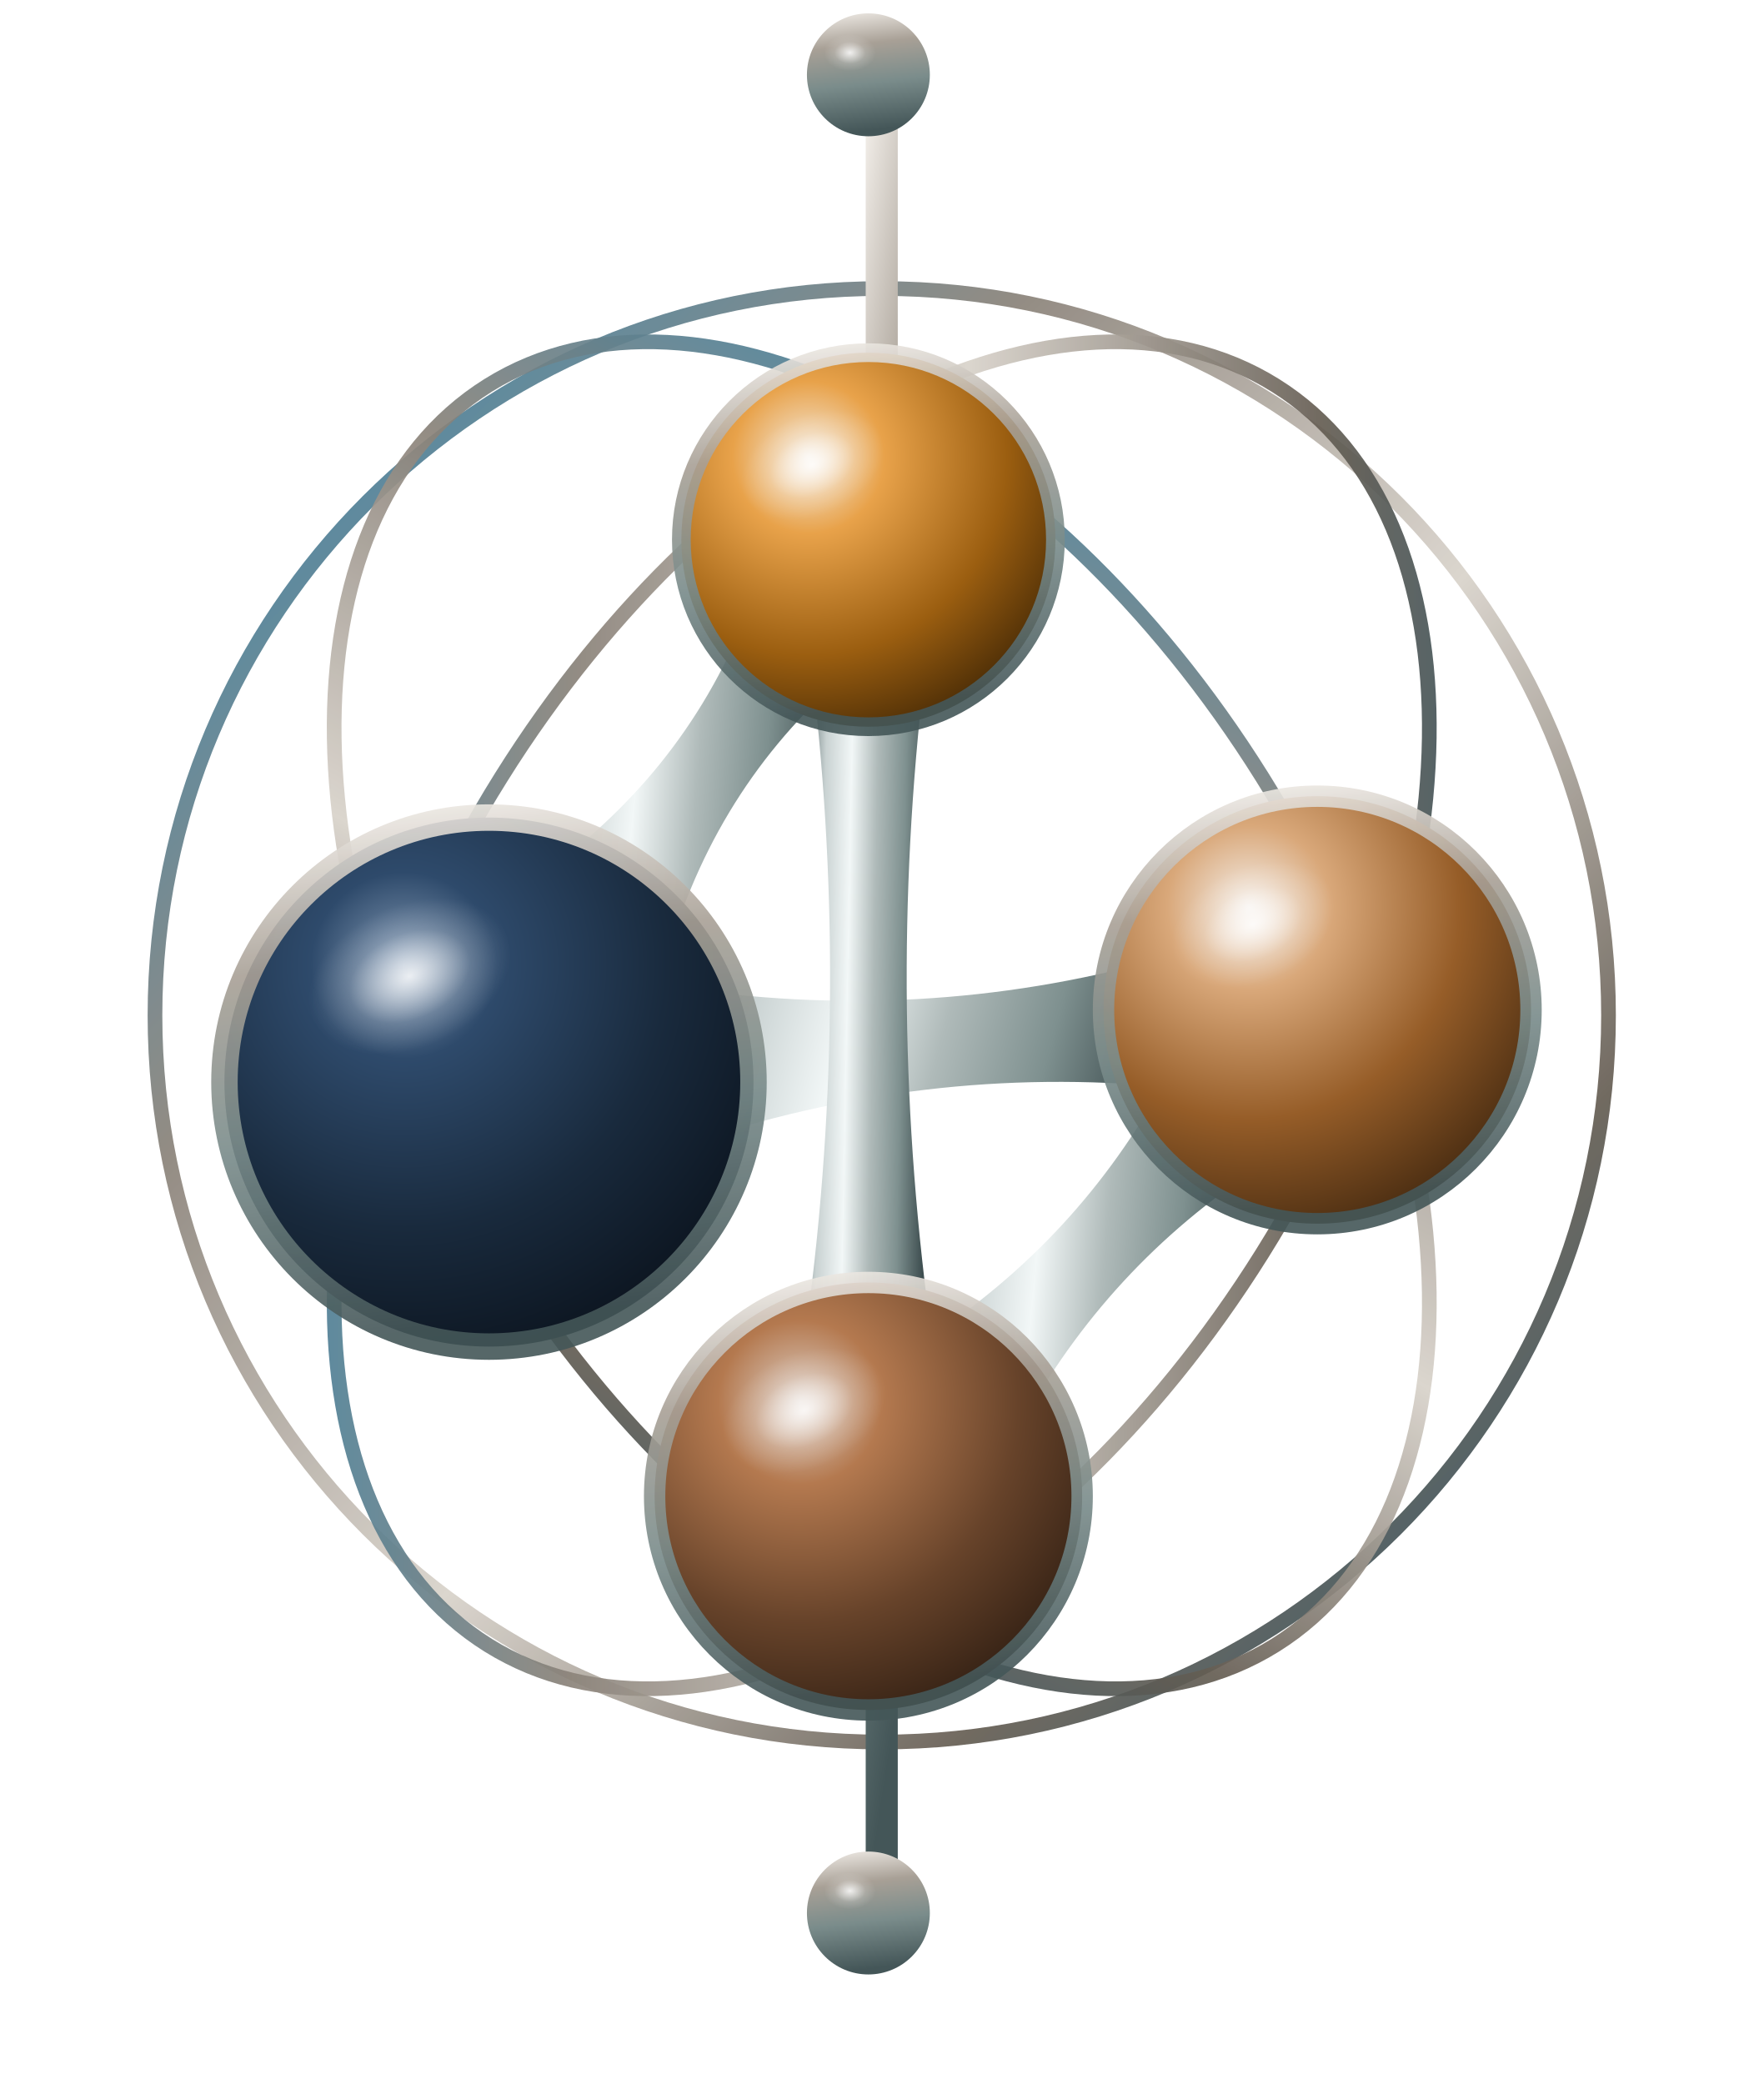
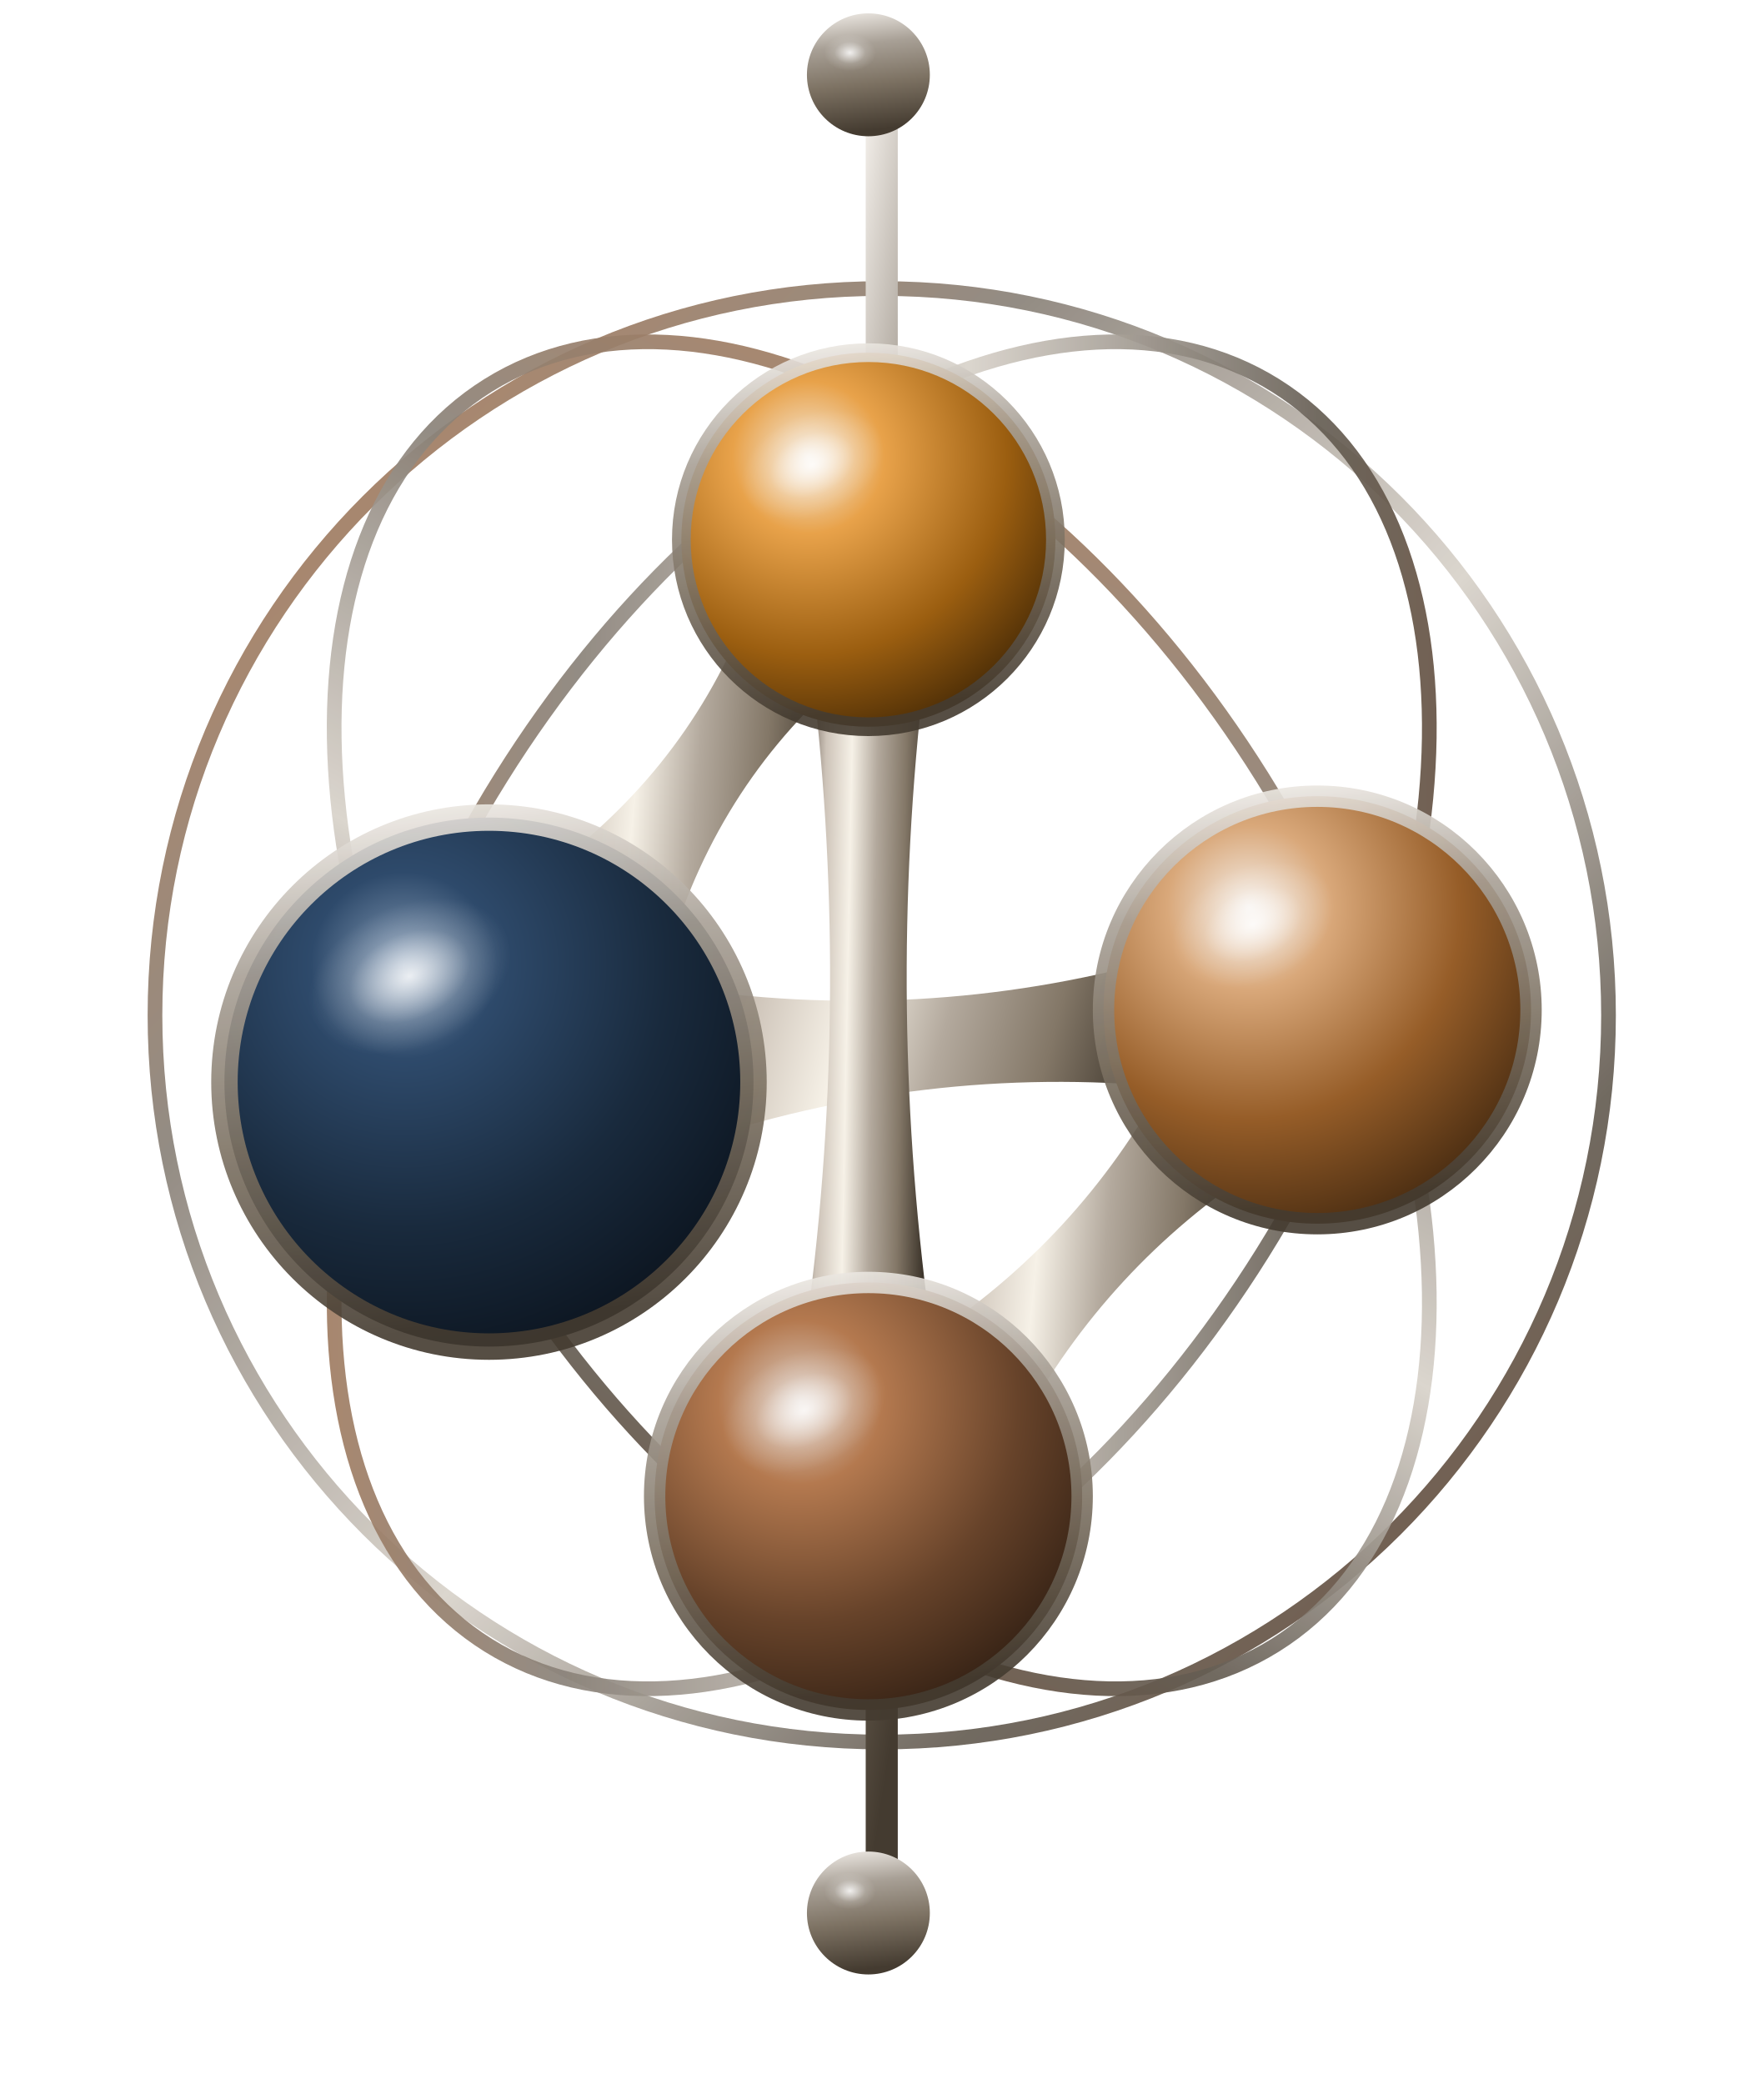
<svg xmlns="http://www.w3.org/2000/svg" viewBox="245 100 660 780" aria-hidden="true" focusable="false">
  <defs>
    <radialGradient id="gTeal" cx="34%" cy="28%" r="78%">
      <stop offset="0%" stop-color="#F4ECE1" />
      <stop offset="26%" stop-color="#E8A24A" />
      <stop offset="68%" stop-color="#9B5E10" />
      <stop offset="100%" stop-color="#4A2C06" />
    </radialGradient>
    <radialGradient id="gBlue" cx="34%" cy="28%" r="80%">
      <stop offset="0%" stop-color="#869CB6" />
      <stop offset="22%" stop-color="#2E4A6B" />
      <stop offset="62%" stop-color="#192A3D" />
      <stop offset="100%" stop-color="#0B131D" />
    </radialGradient>
    <radialGradient id="gSilver" cx="34%" cy="26%" r="80%">
      <stop offset="0%" stop-color="#F5F0EB" />
      <stop offset="24%" stop-color="#D9A87A" />
      <stop offset="62%" stop-color="#965D28" />
      <stop offset="100%" stop-color="#472B11" />
    </radialGradient>
    <radialGradient id="gGreen" cx="34%" cy="28%" r="80%">
      <stop offset="0%" stop-color="#DED1C8" />
      <stop offset="24%" stop-color="#B4794F" />
      <stop offset="64%" stop-color="#67432A" />
      <stop offset="100%" stop-color="#311F13" />
    </radialGradient>
    <linearGradient id="gMetal" x1="0%" y1="0%" x2="100%" y2="10%">
-       <stop offset="0%" stop-color="#57696B" />
-       <stop offset="18%" stop-color="#C9D2D2" />
-       <stop offset="38%" stop-color="#F2F7F7" />
-       <stop offset="58%" stop-color="#AFBAB9" />
-       <stop offset="80%" stop-color="#7E908F" />
-       <stop offset="100%" stop-color="#3E4E50" />
+       <stop offset="0%" stop-color="#5E5349" />
+       <stop offset="18%" stop-color="#CDC3B8" />
+       <stop offset="38%" stop-color="#F6F1E7" />
+       <stop offset="58%" stop-color="#B3A99D" />
+       <stop offset="80%" stop-color="#837767" />
+       <stop offset="100%" stop-color="#3E362C" />
    </linearGradient>
    <linearGradient id="gMetalV" x1="0%" y1="0%" x2="12%" y2="100%">
      <stop offset="0%" stop-color="#F2EEE9" />
      <stop offset="30%" stop-color="#A8A096" />
-       <stop offset="62%" stop-color="#7A8C8B" />
-       <stop offset="100%" stop-color="#445658" />
+       <stop offset="62%" stop-color="#7D7263" />
+       <stop offset="100%" stop-color="#443B30" />
    </linearGradient>
    <linearGradient id="gOrbit" x1="0%" y1="0%" x2="100%" y2="100%">
-       <stop offset="0%" stop-color="#1F7FB0" />
+       <stop offset="0%" stop-color="#B4794F" />
      <stop offset="30%" stop-color="#8A8279" />
      <stop offset="55%" stop-color="#D8D2CA" />
      <stop offset="78%" stop-color="#655D53" />
-       <stop offset="100%" stop-color="#154A63" />
-     </linearGradient>
-     <linearGradient id="gHuman" x1="0%" y1="0%" x2="6%" y2="100%">
-       <stop offset="0%" stop-color="#B4F2E8" />
-       <stop offset="24%" stop-color="#37C1BE" />
-       <stop offset="60%" stop-color="#199B78" />
-       <stop offset="100%" stop-color="#0C7A55" />
-     </linearGradient>
-     <linearGradient id="gBattery" x1="0%" y1="0%" x2="6%" y2="100%">
-       <stop offset="0%" stop-color="#A6DBF7" />
-       <stop offset="24%" stop-color="#3A9BD8" />
-       <stop offset="64%" stop-color="#1C72AB" />
-       <stop offset="100%" stop-color="#125889" />
+       <stop offset="100%" stop-color="#67432A" />
    </linearGradient>
    <radialGradient id="gGloss" cx="50%" cy="50%" r="50%">
      <stop offset="0%" stop-color="#FFFFFF" stop-opacity="0.85" />
      <stop offset="60%" stop-color="#FFFFFF" stop-opacity="0.16" />
      <stop offset="100%" stop-color="#FFFFFF" stop-opacity="0" />
    </radialGradient>
  </defs>
  <g class="orbit">
    <ellipse cx="575.0" cy="480" rx="272" ry="272" fill="none" stroke="url(#gOrbit)" stroke-width="5.5" opacity="0.92" transform="rotate(0 575.0 480)" />
    <ellipse cx="575.0" cy="480" rx="278" ry="168" fill="none" stroke="url(#gOrbit)" stroke-width="5.5" opacity="0.92" transform="rotate(58 575.0 480)" />
    <ellipse cx="575.0" cy="480" rx="278" ry="168" fill="none" stroke="url(#gOrbit)" stroke-width="5.5" opacity="0.92" transform="rotate(-58 575.0 480)" />
  </g>
  <rect x="569.0" y="140" width="12" height="670" rx="6" fill="url(#gMetalV)" />
  <g class="mk-struts">
    <path d="M 523.9 331.3 Q 499.8 391.3 444.5 429.6 L 493.2 463.6 Q 510.1 398.6 558.3 355.3 Z" fill="url(#gMetal)" />
    <path d="M 501.6 528.4 Q 590.4 498.1 682.7 506.9 L 678.5 459.1 Q 589.2 483.7 496.4 469.2 Z" fill="url(#gMetal)" />
    <path d="M 681.3 504.0 Q 648.7 564.1 591.4 601.4 L 626.7 634.0 Q 659.3 573.9 716.6 536.6 Z" fill="url(#gMetal)" />
    <path d="M 594.0 602.4 Q 576.3 477.4 591.0 352.4 L 549.0 352.4 Q 563.7 477.4 546.0 602.4 Z" fill="url(#gMetal)" />
  </g>
  <circle cx="570.0" cy="128.0" r="23.0" fill="url(#gMetalV)" />
  <ellipse cx="563.1" cy="119.7" rx="9.7" ry="6.9" fill="url(#gGloss)" />
  <circle cx="570.0" cy="816.0" r="23.0" fill="url(#gMetalV)" />
  <ellipse cx="563.1" cy="807.7" rx="9.7" ry="6.9" fill="url(#gGloss)" />
  <g class="mk-ball mk-teal">
    <circle cx="570.0" cy="302.0" r="70.0" fill="url(#gTeal)" />
    <circle cx="570.0" cy="302.0" r="70.0" fill="none" stroke="url(#gMetalV)" stroke-width="7.0" opacity="0.9" />
    <ellipse cx="549.0" cy="274.0" rx="28.0" ry="18.9" fill="url(#gGloss)" transform="rotate(-24 549.0 274.0)" />
  </g>
  <g class="mk-ball mk-blue">
    <circle cx="428.0" cy="505.0" r="99.0" fill="url(#gBlue)" />
    <circle cx="428.0" cy="505.0" r="99.0" fill="none" stroke="url(#gMetalV)" stroke-width="9.9" opacity="0.9" />
    <ellipse cx="398.3" cy="465.4" rx="39.6" ry="26.7" fill="url(#gGloss)" transform="rotate(-24 398.3 465.4)" />
  </g>
  <g class="mk-ball mk-silver">
    <circle cx="738.0" cy="478.0" r="80.0" fill="url(#gSilver)" />
    <circle cx="738.0" cy="478.0" r="80.0" fill="none" stroke="url(#gMetalV)" stroke-width="8.0" opacity="0.9" />
    <ellipse cx="714.0" cy="446.0" rx="32.0" ry="21.6" fill="url(#gGloss)" transform="rotate(-24 714.0 446.0)" />
  </g>
  <g class="mk-ball mk-green">
    <circle cx="570.0" cy="660.0" r="80.0" fill="url(#gGreen)" />
    <circle cx="570.0" cy="660.0" r="80.0" fill="none" stroke="url(#gMetalV)" stroke-width="8.0" opacity="0.9" />
    <ellipse cx="546.0" cy="628.0" rx="32.0" ry="21.6" fill="url(#gGloss)" transform="rotate(-24 546.0 628.0)" />
  </g>
</svg>
